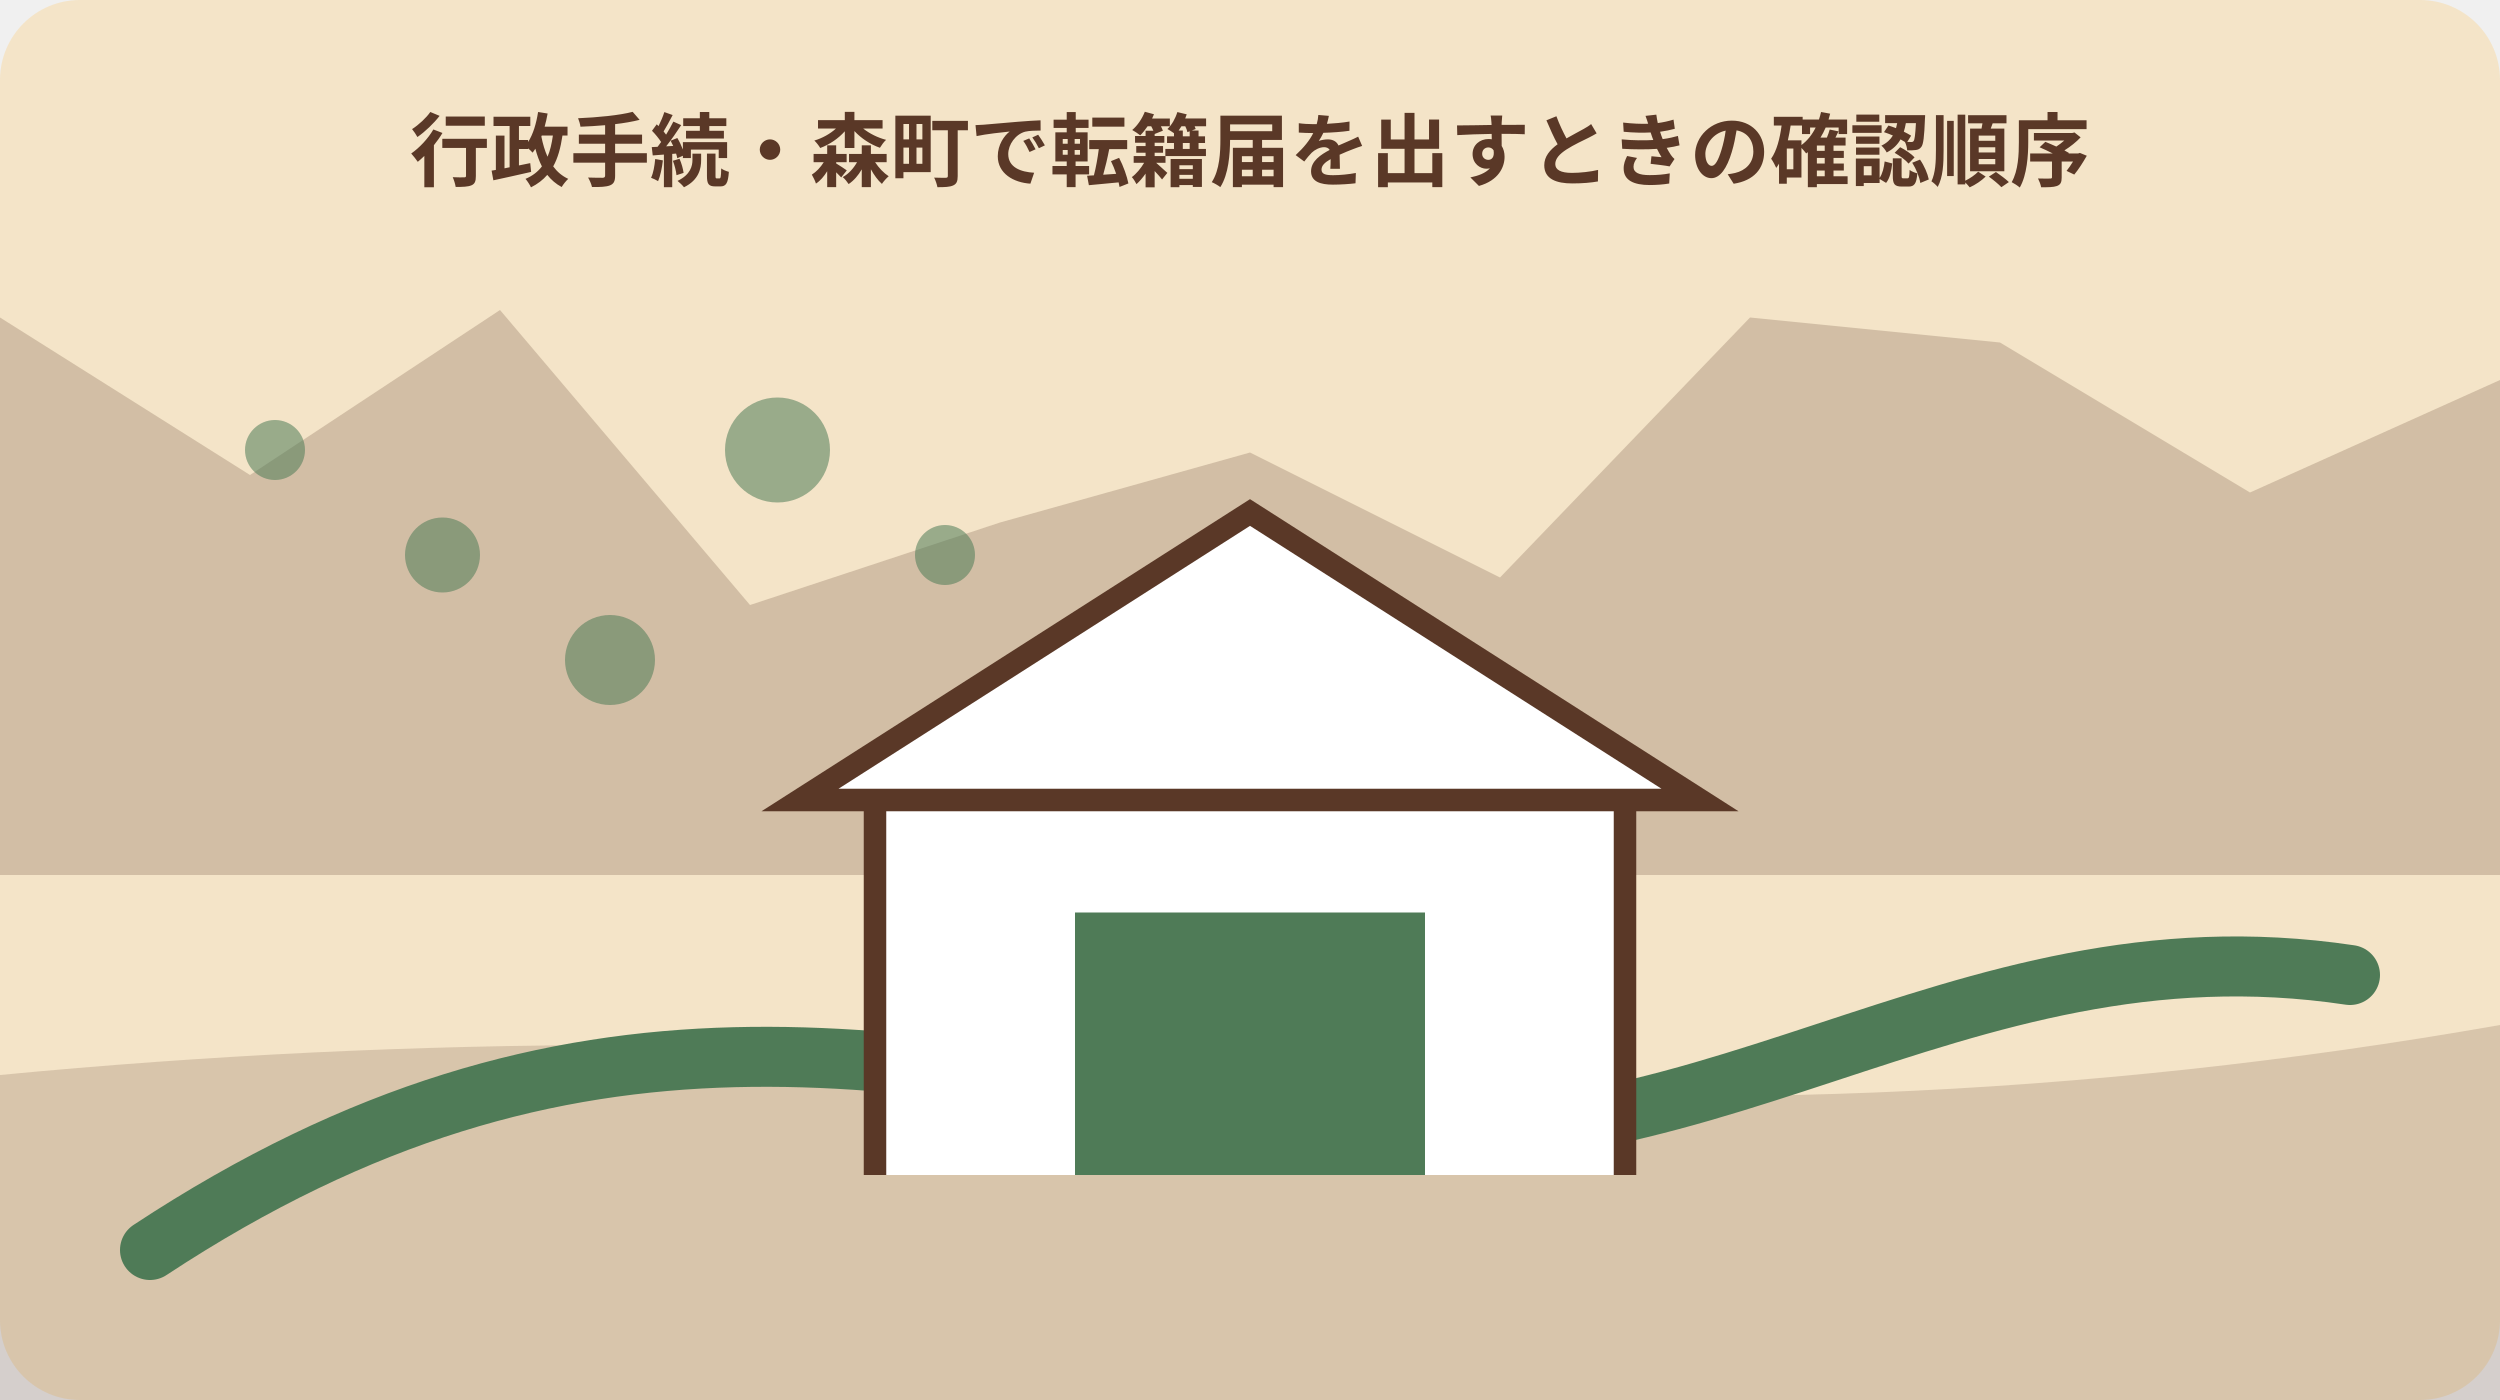
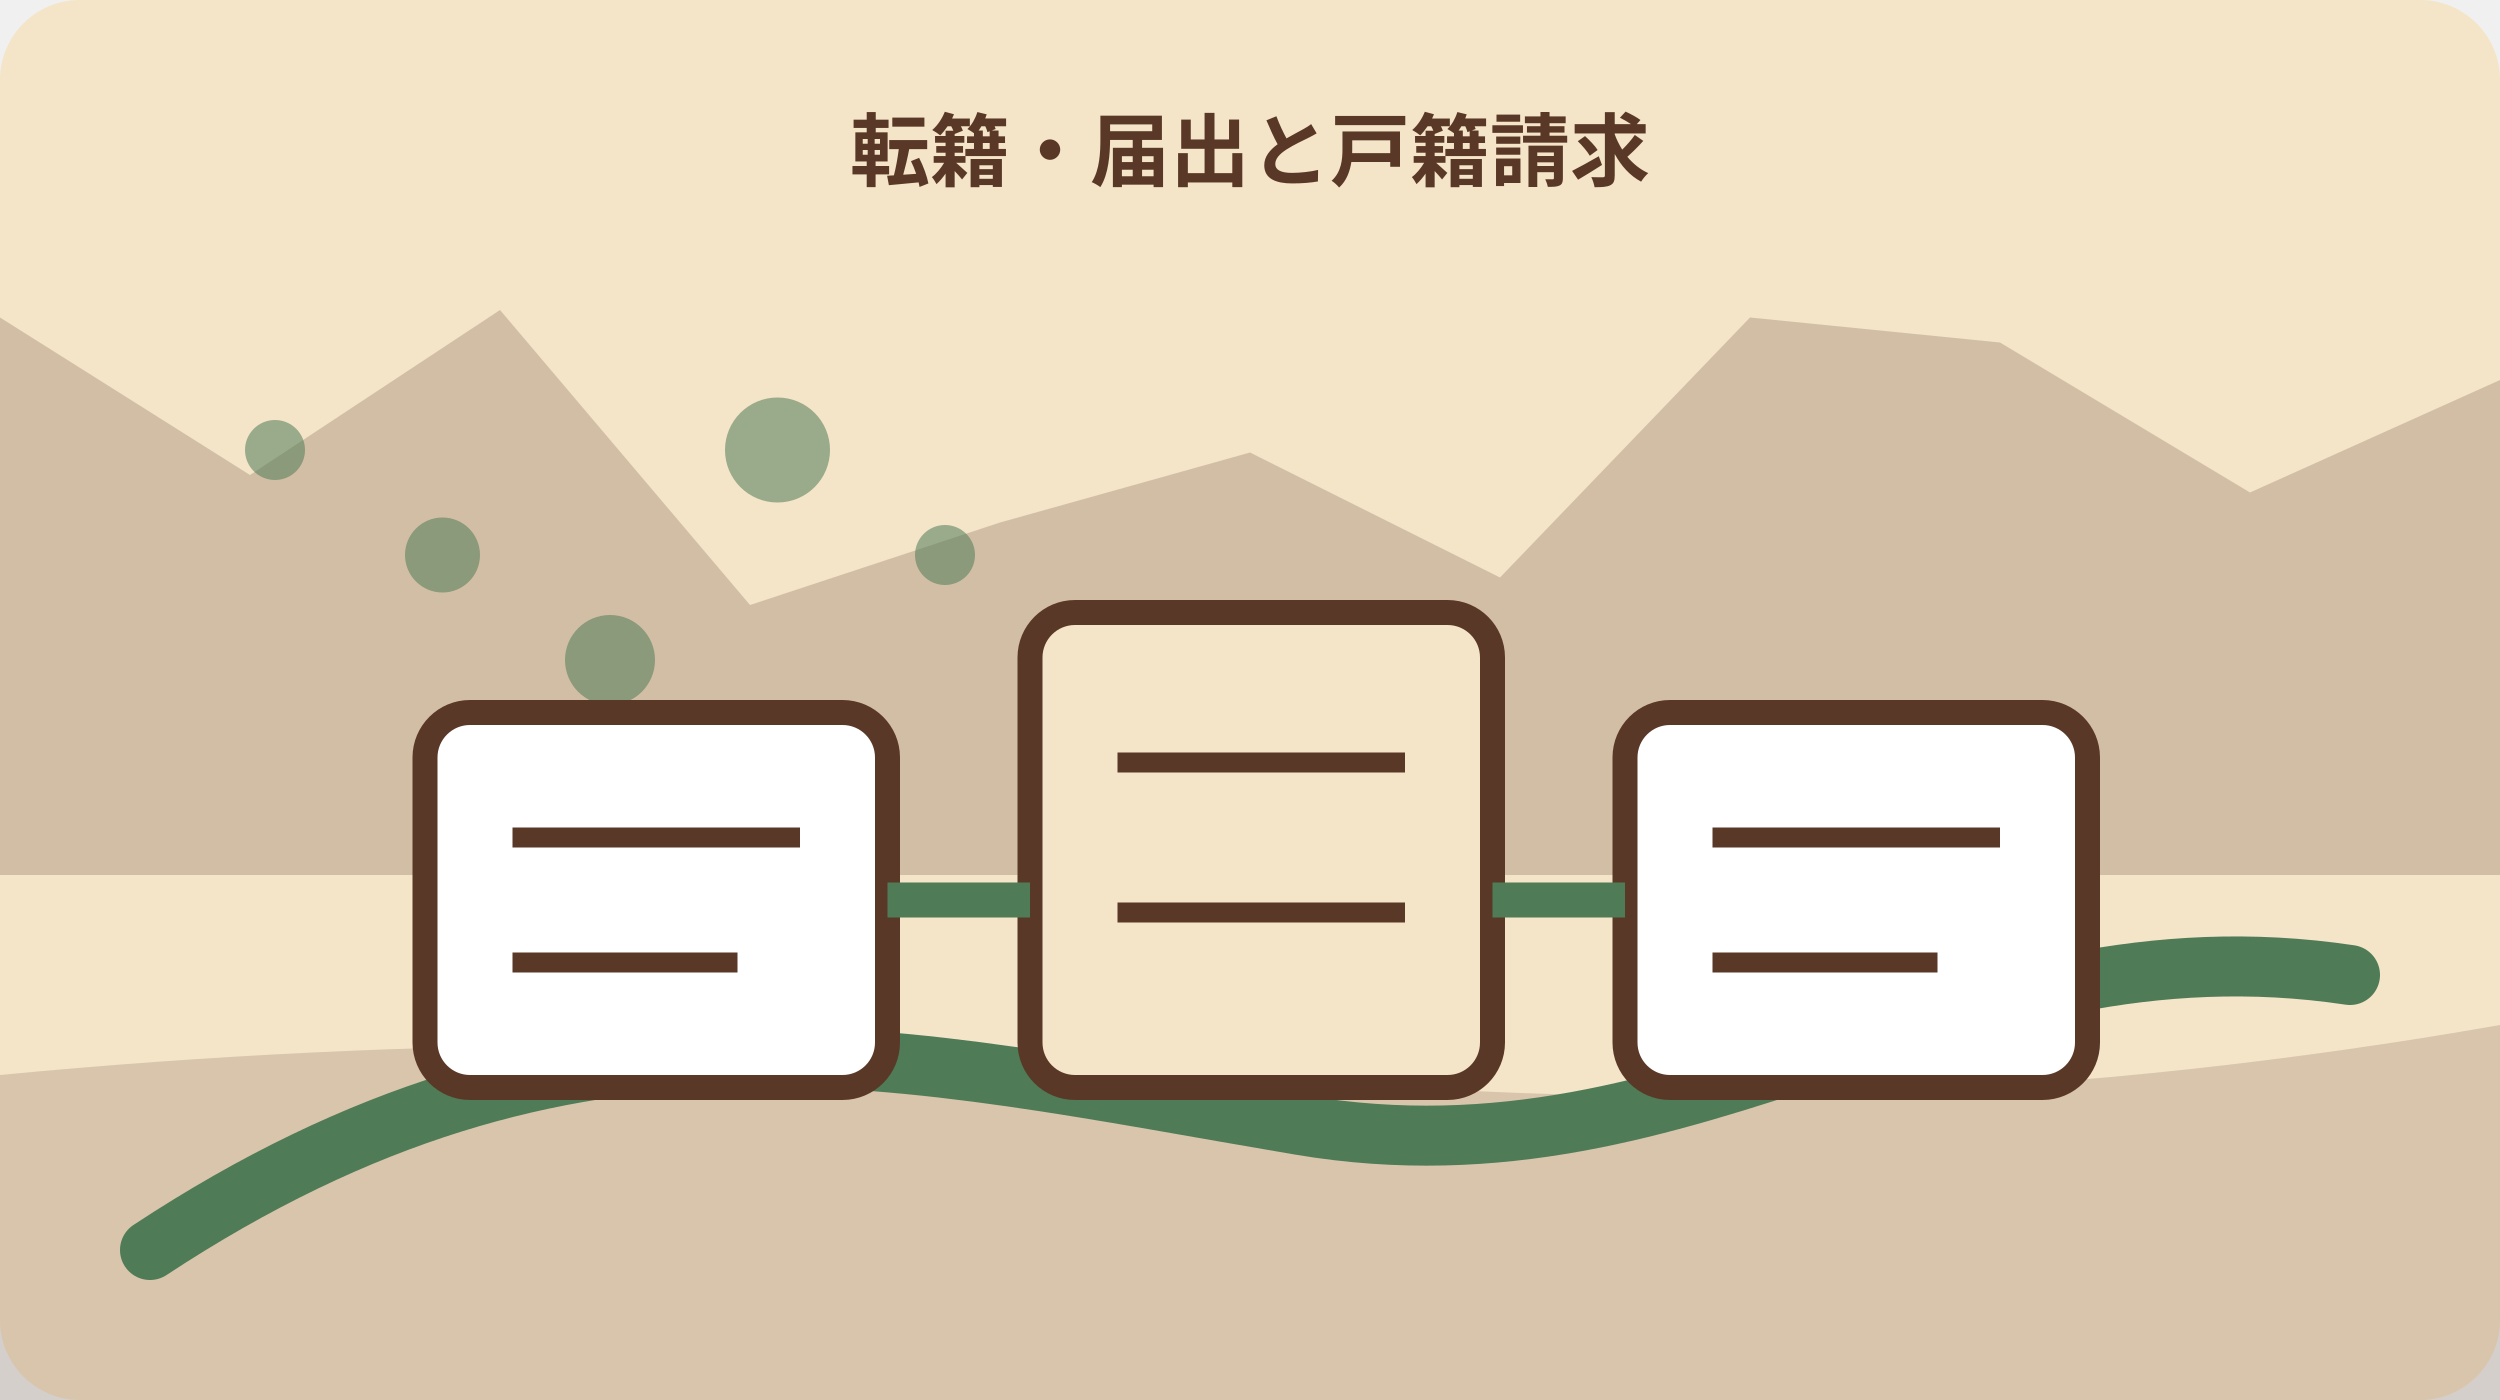
<svg xmlns="http://www.w3.org/2000/svg" width="1000" height="560" viewBox="0 0 1000 560" role="img" aria-labelledby="title desc" data-illustration="mori-editorial" data-topic-id="2" data-scene-index="3">
  <rect width="1000" height="560" rx="32" fill="#f4e4c8" />
  <polygon points="0,127 100,190 200,124 300,242 400,209 500,181 600,231 700,127 800,137 900,197 1000,152 1000,350 0,350" fill="#5a3827" opacity=".22" />
  <path d="M0 430 Q250 406 500 430 T1000 410 V560 H0Z" fill="#5a3827" opacity=".18" />
  <path d="M60 500 C230 388 360 423 520 450 S780 366 940 390" fill="none" stroke="#4f7b57" stroke-width="24" stroke-linecap="round" />
  <circle cx="110" cy="180" r="12" fill="#4f7b57" opacity=".55" />
  <circle cx="177" cy="222" r="15" fill="#4f7b57" opacity=".55" />
  <circle cx="244" cy="264" r="18" fill="#4f7b57" opacity=".55" />
  <circle cx="311" cy="180" r="21" fill="#4f7b57" opacity=".55" />
  <circle cx="378" cy="222" r="12" fill="#4f7b57" opacity=".55" />
  <circle cx="445" cy="264" r="15" fill="#4f7b57" opacity=".55" />
-   <g data-scene="culture">
-     <path d="M350 470V320h300v150M320 320h360L500 205Z" fill="#fff" stroke="#5a3827" stroke-width="9" />
-     <path d="M430 470V365h140v105" fill="#4f7b57" />
+   <g data-scene="transfer-filing-certificate-route">
+     <rect x="170" y="285" width="185" height="150" rx="18" fill="#fff" stroke="#5a3827" stroke-width="10" />
+     <rect x="412" y="245" width="185" height="190" rx="18" fill="#f4e4c8" stroke="#5a3827" stroke-width="10" />
+     <rect x="650" y="285" width="185" height="150" rx="18" fill="#fff" stroke="#5a3827" stroke-width="10" />
+     <path d="M355 360h57M597 360h53" stroke="#4f7b57" stroke-width="14" />
+     <path d="M205 335h115M205 385h90M447 305h115M447 365h115M685 335h115M685 385h90" stroke="#5a3827" stroke-width="8" />
  </g>
-   <text x="500" y="72" text-anchor="middle" font-family="sans-serif" font-size="32" font-weight="700" fill="#5a3827">行政手続・森町で転籍届を出すときの確認順序</text>
+   <text x="500" y="72" text-anchor="middle" font-family="sans-serif" font-size="32" font-weight="700" fill="#5a3827">転籍・届出と戸籍請求</text>
</svg>
